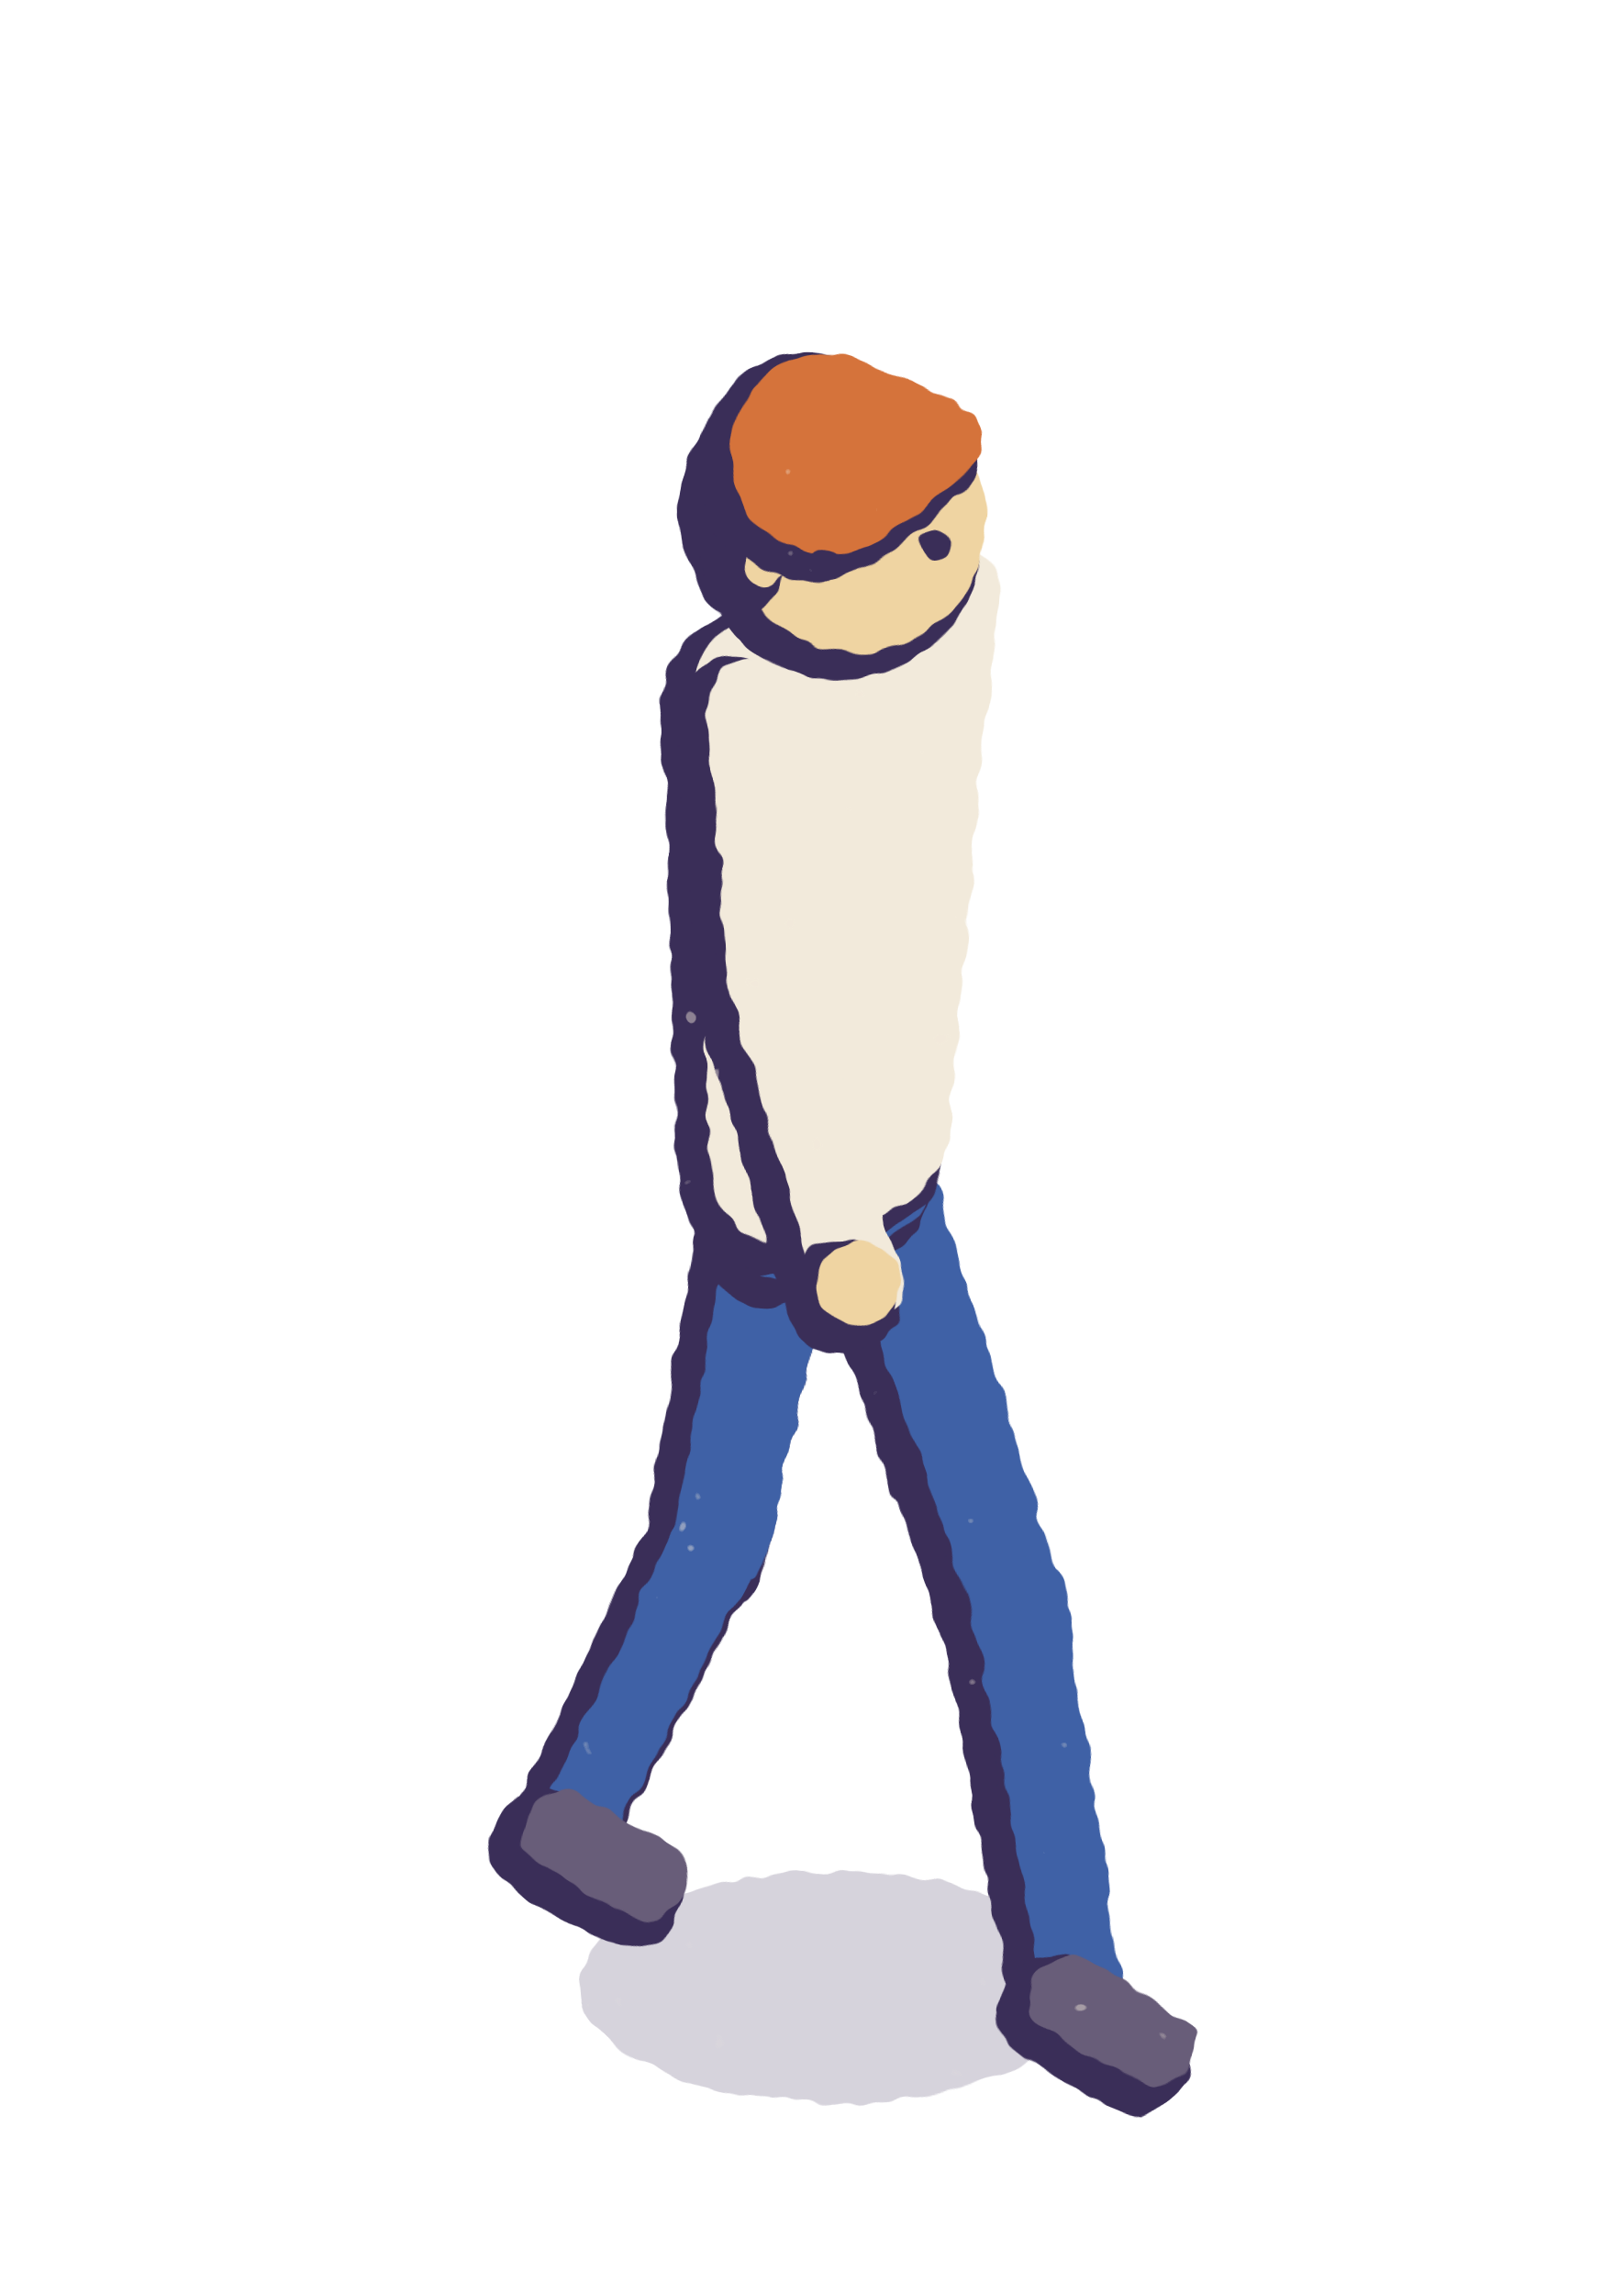
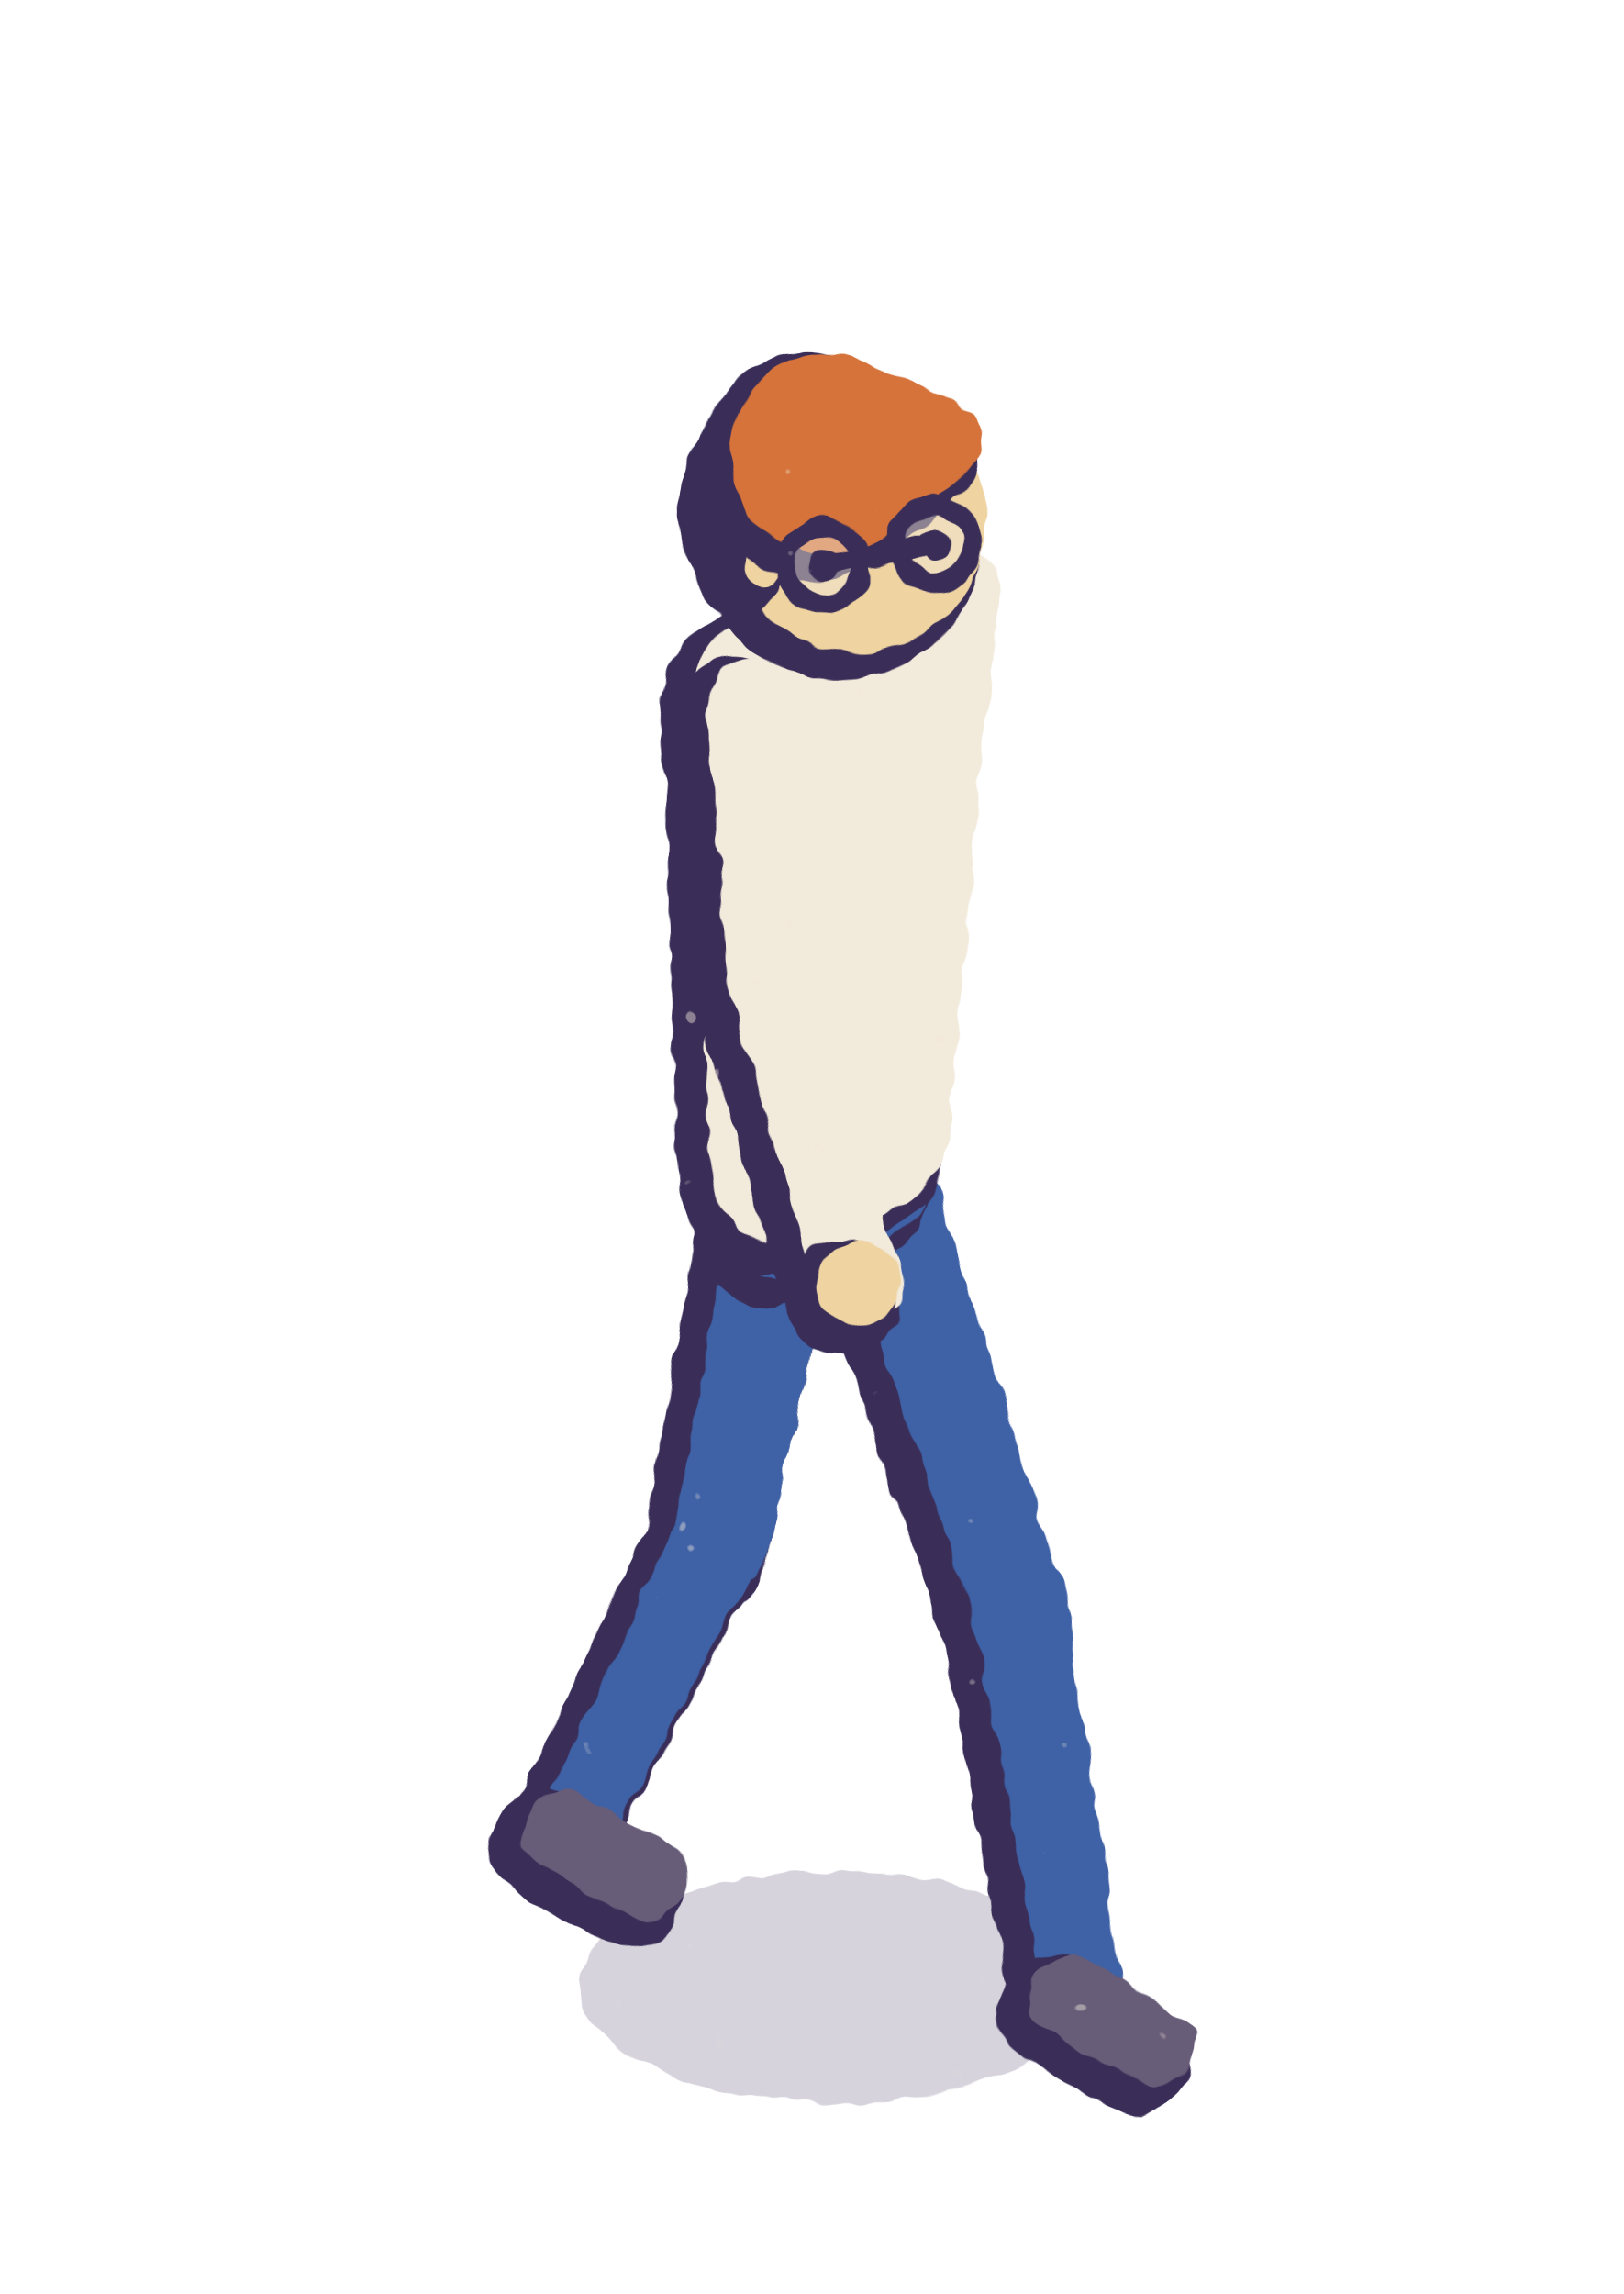
<svg xmlns="http://www.w3.org/2000/svg" width="46" height="65" viewBox="0 0 46 65" data-anchor-x="23" data-anchor-y="56" data-walk-cycle-length="33.73" data-description="Very tall thin man with ginger hair, glasses and a striped shirt">
  <defs>
    <filter id="texture" x="-4%" y="-4%" width="108%" height="108%" color-interpolation-filters="sRGB">
      <feTurbulence type="fractalNoise" baseFrequency="1.1" numOctaves="2" seed="11" result="grain" />
      <feDisplacementMap in="SourceGraphic" in2="grain" scale="0.35" xChannelSelector="R" yChannelSelector="G" result="rough" />
      <feColorMatrix in="grain" type="matrix" values="0 0 0 0 0.949  0 0 0 0 0.918  0 0 0 0 0.859  0 0 0 -30 6.0" result="specks" />
      <feComponentTransfer in="specks" result="faintSpecks">
        <feFuncA type="linear" slope="0.45" />
      </feComponentTransfer>
      <feComposite in="faintSpecks" in2="rough" operator="in" result="specksOnInk" />
      <feMerge>
        <feMergeNode in="rough" />
        <feMergeNode in="specksOnInk" />
      </feMerge>
    </filter>
  </defs>
  <g filter="url(#texture)">
    <g transform="translate(23 56)">
      <ellipse cx="0.6" cy="0.3" rx="7.15" ry="3.29" fill="#3a2e58" fill-opacity="0.208" />
      <path d="M0.96 -33.1C1.01 -33.71 1.34 -35.02 1.53 -35.98C1.72 -36.94 1.91 -38.27 2.1 -38.86C2.29 -39.45 2.43 -39.4 2.67 -39.53C2.9 -39.67 3.26 -39.73 3.53 -39.69C3.8 -39.64 4.11 -39.46 4.29 -39.24C4.46 -39.03 4.64 -39.04 4.58 -38.42C4.52 -37.8 4.15 -36.5 3.93 -35.54C3.72 -34.58 3.49 -33.24 3.29 -32.66C3.09 -32.07 2.98 -32.15 2.76 -32.02C2.53 -31.89 2.19 -31.83 1.94 -31.88C1.68 -31.92 1.38 -32.09 1.22 -32.29C1.05 -32.5 0.91 -32.48 0.96 -33.1Z" fill="#3a2e58" stroke="#3a2e58" stroke-width="0.825" stroke-linejoin="round" />
      <path d="M-0.97 -27.14C-0.85 -27.8 -0.31 -29.25 0.02 -30.31C0.36 -31.37 0.77 -32.85 1.03 -33.49C1.29 -34.13 1.34 -34 1.57 -34.13C1.79 -34.26 2.13 -34.32 2.39 -34.28C2.65 -34.23 2.94 -34.06 3.11 -33.86C3.28 -33.66 3.51 -33.74 3.39 -33.08C3.28 -32.42 2.74 -30.96 2.41 -29.9C2.09 -28.84 1.69 -27.36 1.43 -26.72C1.17 -26.08 1.11 -26.2 0.88 -26.07C0.65 -25.93 0.31 -25.87 0.04 -25.92C-0.22 -25.97 -0.52 -26.14 -0.69 -26.34C-0.86 -26.55 -1.09 -26.48 -0.97 -27.14Z" fill="#3a2e58" stroke="#3a2e58" stroke-width="0.825" stroke-linejoin="round" />
      <path d="M0.96 -33.1C1.01 -33.71 1.34 -35.02 1.53 -35.98C1.72 -36.94 1.91 -38.27 2.1 -38.86C2.29 -39.45 2.43 -39.4 2.67 -39.53C2.9 -39.67 3.26 -39.73 3.53 -39.69C3.8 -39.64 4.11 -39.46 4.29 -39.24C4.46 -39.03 4.64 -39.04 4.58 -38.42C4.52 -37.8 4.15 -36.5 3.93 -35.54C3.72 -34.58 3.49 -33.24 3.29 -32.66C3.09 -32.07 2.98 -32.15 2.76 -32.02C2.53 -31.89 2.19 -31.83 1.94 -31.88C1.68 -31.92 1.38 -32.09 1.22 -32.29C1.05 -32.5 0.91 -32.48 0.96 -33.1Z" fill="#f2eadb" transform="translate(0.5 -0.35)" />
      <path d="M-0.97 -27.14C-0.85 -27.8 -0.31 -29.25 0.02 -30.31C0.36 -31.37 0.77 -32.85 1.03 -33.49C1.29 -34.13 1.34 -34 1.57 -34.13C1.79 -34.26 2.13 -34.32 2.39 -34.28C2.65 -34.23 2.94 -34.06 3.11 -33.86C3.28 -33.66 3.51 -33.74 3.39 -33.08C3.28 -32.42 2.74 -30.96 2.41 -29.9C2.09 -28.84 1.69 -27.36 1.43 -26.72C1.17 -26.08 1.11 -26.2 0.88 -26.07C0.65 -25.93 0.31 -25.87 0.04 -25.92C-0.22 -25.97 -0.52 -26.14 -0.69 -26.34C-0.86 -26.55 -1.09 -26.48 -0.97 -27.14Z" fill="#f2eadb" transform="translate(0.5 -0.35)" />
      <path d="M-0.89 -27.18C-0.89 -27.44 -0.78 -27.75 -0.62 -27.94C-0.45 -28.13 -0.17 -28.3 0.08 -28.34C0.33 -28.39 0.66 -28.33 0.88 -28.2C1.1 -28.08 1.31 -27.82 1.4 -27.58C1.48 -27.35 1.48 -27.01 1.4 -26.78C1.31 -26.54 1.1 -26.28 0.88 -26.16C0.66 -26.03 0.34 -25.97 0.09 -26.01C-0.16 -26.06 -0.45 -26.22 -0.61 -26.42C-0.77 -26.61 -0.89 -26.93 -0.89 -27.18Z" fill="#3a2e58" stroke="#3a2e58" stroke-width="0.825" stroke-linejoin="round" />
      <path d="M-0.89 -27.18C-0.89 -27.44 -0.78 -27.75 -0.62 -27.94C-0.45 -28.13 -0.17 -28.3 0.08 -28.34C0.33 -28.39 0.66 -28.33 0.88 -28.2C1.1 -28.08 1.31 -27.82 1.4 -27.58C1.48 -27.35 1.48 -27.01 1.4 -26.78C1.31 -26.54 1.1 -26.28 0.88 -26.16C0.66 -26.03 0.34 -25.97 0.09 -26.01C-0.16 -26.06 -0.45 -26.22 -0.61 -26.42C-0.77 -26.61 -0.89 -26.93 -0.89 -27.18Z" fill="#efd4a2" transform="translate(0.5 -0.35)" />
      <path d="M-0.34 -22.54C-0.47 -23.24 -0.19 -23.29 0.02 -23.54C0.24 -23.8 0.62 -24.01 0.95 -24.07C1.28 -24.13 1.71 -24.05 2 -23.89C2.29 -23.72 2.4 -23.74 2.69 -23.07C2.97 -22.4 3.37 -20.94 3.71 -19.88C4.04 -18.81 4.38 -17.74 4.71 -16.68C5.04 -15.61 5.37 -14.54 5.7 -13.47C6.03 -12.4 6.59 -10.94 6.7 -10.27C6.81 -9.59 6.57 -9.62 6.39 -9.4C6.2 -9.18 5.87 -8.99 5.59 -8.94C5.31 -8.89 4.94 -8.96 4.69 -9.1C4.44 -9.25 4.38 -9.16 4.1 -9.81C3.82 -10.46 3.38 -11.94 3.01 -13C2.65 -14.06 2.28 -15.12 1.91 -16.18C1.54 -17.24 1.16 -18.3 0.78 -19.36C0.41 -20.42 -0.22 -21.85 -0.34 -22.54Z" fill="#3a2e58" stroke="#3a2e58" stroke-width="0.825" stroke-linejoin="round" />
      <path d="M4.02 -10.3C3.99 -10.92 4.16 -10.94 4.34 -11.16C4.53 -11.38 4.86 -11.57 5.15 -11.62C5.43 -11.67 5.81 -11.61 6.06 -11.46C6.31 -11.32 6.49 -11.35 6.66 -10.76C6.82 -10.16 6.93 -8.83 7.07 -7.87C7.21 -6.91 7.34 -5.95 7.48 -4.99C7.61 -4.03 7.75 -3.07 7.89 -2.1C8.02 -1.14 8.27 0.19 8.3 0.79C8.32 1.39 8.19 1.32 8.04 1.51C7.88 1.69 7.61 1.85 7.38 1.89C7.14 1.93 6.83 1.88 6.63 1.76C6.42 1.65 6.31 1.76 6.14 1.19C5.97 0.62 5.77 -0.71 5.6 -1.67C5.42 -2.62 5.24 -3.58 5.07 -4.53C4.89 -5.49 4.73 -6.44 4.55 -7.4C4.38 -8.36 4.06 -9.67 4.02 -10.3Z" fill="#3a2e58" stroke="#3a2e58" stroke-width="0.825" stroke-linejoin="round" />
      <path d="M-0.34 -22.54C-0.47 -23.24 -0.19 -23.29 0.02 -23.54C0.24 -23.8 0.62 -24.01 0.95 -24.07C1.28 -24.13 1.71 -24.05 2 -23.89C2.29 -23.72 2.4 -23.74 2.69 -23.07C2.97 -22.4 3.37 -20.94 3.71 -19.88C4.04 -18.81 4.38 -17.74 4.71 -16.68C5.04 -15.61 5.37 -14.54 5.7 -13.47C6.03 -12.4 6.59 -10.94 6.7 -10.27C6.81 -9.59 6.57 -9.62 6.39 -9.4C6.2 -9.18 5.87 -8.99 5.59 -8.94C5.31 -8.89 4.94 -8.96 4.69 -9.1C4.44 -9.25 4.38 -9.16 4.1 -9.81C3.82 -10.46 3.38 -11.94 3.01 -13C2.65 -14.06 2.28 -15.12 1.91 -16.18C1.54 -17.24 1.16 -18.3 0.78 -19.36C0.41 -20.42 -0.22 -21.85 -0.34 -22.54Z" fill="#3f61a6" transform="translate(0.5 -0.35)" />
      <path d="M4.02 -10.3C3.99 -10.92 4.16 -10.94 4.34 -11.16C4.53 -11.38 4.86 -11.57 5.15 -11.62C5.43 -11.67 5.81 -11.61 6.06 -11.46C6.31 -11.32 6.49 -11.35 6.66 -10.76C6.82 -10.16 6.93 -8.83 7.07 -7.87C7.21 -6.91 7.34 -5.95 7.48 -4.99C7.61 -4.03 7.75 -3.07 7.89 -2.1C8.02 -1.14 8.27 0.19 8.3 0.79C8.32 1.39 8.19 1.32 8.04 1.51C7.88 1.69 7.61 1.85 7.38 1.89C7.14 1.93 6.83 1.88 6.63 1.76C6.42 1.65 6.31 1.76 6.14 1.19C5.97 0.62 5.77 -0.71 5.6 -1.67C5.42 -2.62 5.24 -3.58 5.07 -4.53C4.89 -5.49 4.73 -6.44 4.55 -7.4C4.38 -8.36 4.06 -9.67 4.02 -10.3Z" fill="#3f61a6" transform="translate(0.5 -0.35)" />
      <path d="M5.67 0.98C5.67 0.74 5.78 0.43 5.94 0.24C6.1 0.05 6.37 -0.11 6.62 -0.16C6.86 -0.2 6.81 -0.32 7.39 -0.03C7.97 0.26 9.58 1.19 10.07 1.58C10.56 1.97 10.34 2.07 10.34 2.31C10.34 2.56 10.23 2.86 10.07 3.05C9.91 3.24 9.63 3.4 9.39 3.45C9.15 3.49 9.19 3.6 8.62 3.31C8.05 3.02 6.44 2.1 5.95 1.71C5.46 1.32 5.67 1.23 5.67 0.98Z" fill="#3a2e58" stroke="#3a2e58" stroke-width="0.825" stroke-linejoin="round" />
      <path d="M5.67 0.98C5.67 0.74 5.78 0.43 5.94 0.24C6.1 0.05 6.37 -0.11 6.62 -0.16C6.86 -0.2 6.81 -0.32 7.39 -0.03C7.97 0.26 9.58 1.19 10.07 1.58C10.56 1.97 10.34 2.07 10.34 2.31C10.34 2.56 10.23 2.86 10.07 3.05C9.91 3.24 9.63 3.4 9.39 3.45C9.15 3.49 9.19 3.6 8.62 3.31C8.05 3.02 6.44 2.1 5.95 1.71C5.46 1.32 5.67 1.23 5.67 0.98Z" fill="#685d79" transform="translate(0.5 -0.35)" />
      <path d="M-4.4 -12.04C-4.37 -12.73 -4.02 -14.22 -3.83 -15.3C-3.65 -16.39 -3.46 -17.47 -3.27 -18.56C-3.08 -19.65 -2.9 -21.14 -2.7 -21.82C-2.49 -22.5 -2.3 -22.47 -2.01 -22.64C-1.72 -22.8 -1.29 -22.88 -0.96 -22.83C-0.63 -22.77 -0.25 -22.55 -0.04 -22.3C0.18 -22.04 0.39 -22.01 0.33 -21.3C0.28 -20.6 -0.12 -19.15 -0.35 -18.07C-0.59 -16.99 -0.82 -15.91 -1.06 -14.83C-1.29 -13.75 -1.55 -12.24 -1.76 -11.58C-1.98 -10.92 -2.11 -11.02 -2.36 -10.87C-2.61 -10.73 -2.98 -10.66 -3.27 -10.71C-3.55 -10.76 -3.88 -10.95 -4.07 -11.17C-4.26 -11.4 -4.44 -11.35 -4.4 -12.04Z" fill="#3a2e58" stroke="#3a2e58" stroke-width="0.825" stroke-linejoin="round" />
      <path d="M-8.31 -3.92C-8.14 -4.51 -7.43 -5.83 -6.99 -6.79C-6.55 -7.74 -6.11 -8.7 -5.67 -9.65C-5.23 -10.6 -4.66 -11.9 -4.34 -12.5C-4.02 -13.09 -4 -13.06 -3.75 -13.2C-3.5 -13.34 -3.12 -13.41 -2.84 -13.36C-2.55 -13.3 -2.22 -13.11 -2.04 -12.89C-1.85 -12.67 -1.53 -12.64 -1.72 -12.02C-1.91 -11.4 -2.71 -10.13 -3.2 -9.19C-3.69 -8.25 -4.18 -7.32 -4.67 -6.38C-5.16 -5.44 -5.81 -4.13 -6.14 -3.56C-6.47 -3 -6.42 -3.1 -6.62 -2.99C-6.83 -2.87 -7.14 -2.81 -7.37 -2.85C-7.6 -2.9 -7.87 -3.05 -8.03 -3.23C-8.18 -3.41 -8.49 -3.33 -8.31 -3.92Z" fill="#3a2e58" stroke="#3a2e58" stroke-width="0.825" stroke-linejoin="round" />
      <path d="M-4.4 -12.04C-4.37 -12.73 -4.02 -14.22 -3.83 -15.3C-3.65 -16.39 -3.46 -17.47 -3.27 -18.56C-3.08 -19.65 -2.9 -21.14 -2.7 -21.82C-2.49 -22.5 -2.3 -22.47 -2.01 -22.64C-1.72 -22.8 -1.29 -22.88 -0.96 -22.83C-0.63 -22.77 -0.25 -22.55 -0.04 -22.3C0.18 -22.04 0.39 -22.01 0.33 -21.3C0.28 -20.6 -0.12 -19.15 -0.35 -18.07C-0.59 -16.99 -0.82 -15.91 -1.06 -14.83C-1.29 -13.75 -1.55 -12.24 -1.76 -11.58C-1.98 -10.92 -2.11 -11.02 -2.36 -10.87C-2.61 -10.73 -2.98 -10.66 -3.27 -10.71C-3.55 -10.76 -3.88 -10.95 -4.07 -11.17C-4.26 -11.4 -4.44 -11.35 -4.4 -12.04Z" fill="#3f61a6" transform="translate(0.5 -0.35)" />
      <path d="M-8.31 -3.92C-8.14 -4.51 -7.43 -5.83 -6.99 -6.79C-6.55 -7.74 -6.11 -8.7 -5.67 -9.65C-5.23 -10.6 -4.66 -11.9 -4.34 -12.5C-4.02 -13.09 -4 -13.06 -3.75 -13.2C-3.5 -13.34 -3.12 -13.41 -2.84 -13.36C-2.55 -13.3 -2.22 -13.11 -2.04 -12.89C-1.85 -12.67 -1.53 -12.64 -1.72 -12.02C-1.91 -11.4 -2.71 -10.13 -3.2 -9.19C-3.69 -8.25 -4.18 -7.32 -4.67 -6.38C-5.16 -5.44 -5.81 -4.13 -6.14 -3.56C-6.47 -3 -6.42 -3.1 -6.62 -2.99C-6.83 -2.87 -7.14 -2.81 -7.37 -2.85C-7.6 -2.9 -7.87 -3.05 -8.03 -3.23C-8.18 -3.41 -8.49 -3.33 -8.31 -3.92Z" fill="#3f61a6" transform="translate(0.5 -0.35)" />
      <path d="M-8.68 -3.76C-8.67 -4.01 -8.57 -4.31 -8.41 -4.5C-8.25 -4.68 -7.98 -4.84 -7.73 -4.88C-7.49 -4.93 -7.54 -5.04 -6.96 -4.75C-6.39 -4.45 -4.78 -3.52 -4.29 -3.12C-3.8 -2.73 -4.02 -2.63 -4.02 -2.38C-4.02 -2.14 -4.14 -1.84 -4.29 -1.65C-4.45 -1.46 -4.73 -1.3 -4.98 -1.26C-5.22 -1.21 -5.17 -1.1 -5.75 -1.39C-6.33 -1.69 -7.95 -2.62 -8.44 -3.02C-8.93 -3.41 -8.68 -3.51 -8.68 -3.76Z" fill="#3a2e58" stroke="#3a2e58" stroke-width="0.825" stroke-linejoin="round" />
      <path d="M-8.68 -3.76C-8.67 -4.01 -8.57 -4.31 -8.41 -4.5C-8.25 -4.68 -7.98 -4.84 -7.73 -4.88C-7.49 -4.93 -7.54 -5.04 -6.96 -4.75C-6.39 -4.45 -4.78 -3.52 -4.29 -3.12C-3.8 -2.73 -4.02 -2.63 -4.02 -2.38C-4.02 -2.14 -4.14 -1.84 -4.29 -1.65C-4.45 -1.46 -4.73 -1.3 -4.98 -1.26C-5.22 -1.21 -5.17 -1.1 -5.75 -1.39C-6.33 -1.69 -7.95 -2.62 -8.44 -3.02C-8.93 -3.41 -8.68 -3.51 -8.68 -3.76Z" fill="#685d79" transform="translate(0.5 -0.35)" />
      <path d="M-3.39 -23.73C-3.41 -24.51 -3.41 -24.69 -2.85 -25.21C-2.3 -25.72 -0.79 -26.5 -0.06 -26.81C0.66 -27.12 1 -27.17 1.49 -27.08C1.98 -26.99 2.54 -26.67 2.86 -26.29C3.18 -25.91 3.42 -25.57 3.4 -24.8C3.38 -24.04 2.96 -22.35 2.73 -21.69C2.5 -21.03 2.62 -21.21 2.02 -20.84C1.41 -20.47 -0.24 -19.66 -0.91 -19.46C-1.58 -19.26 -1.7 -19.47 -2 -19.65C-2.31 -19.82 -2.49 -19.81 -2.72 -20.49C-2.95 -21.17 -3.37 -22.94 -3.39 -23.73Z" fill="#3a2e58" stroke="#3a2e58" stroke-width="0.825" stroke-linejoin="round" />
      <path d="M-3.39 -23.73C-3.41 -24.51 -3.41 -24.69 -2.85 -25.21C-2.3 -25.72 -0.79 -26.5 -0.06 -26.81C0.66 -27.12 1 -27.17 1.49 -27.08C1.98 -26.99 2.54 -26.67 2.86 -26.29C3.18 -25.91 3.42 -25.57 3.4 -24.8C3.38 -24.04 2.96 -22.35 2.73 -21.69C2.5 -21.03 2.62 -21.21 2.02 -20.84C1.41 -20.47 -0.24 -19.66 -0.91 -19.46C-1.58 -19.26 -1.7 -19.47 -2 -19.65C-2.31 -19.82 -2.49 -19.81 -2.72 -20.49C-2.95 -21.17 -3.37 -22.94 -3.39 -23.73Z" fill="#3f61a6" transform="translate(0.5 -0.35)" />
      <clipPath id="torso">
        <path d="M-3.83 -36.15C-3.88 -38.5 -3.78 -36.64 -3.7 -36.86C-3.62 -37.08 -3.49 -37.31 -3.34 -37.49C-3.18 -37.67 -3.04 -37.78 -2.78 -37.95C-2.53 -38.13 -2.56 -38.14 -1.8 -38.52C-1.04 -38.9 1.09 -39.92 1.8 -40.25C2.51 -40.57 2.25 -40.45 2.48 -40.49C2.72 -40.53 2.97 -40.53 3.21 -40.49C3.44 -40.45 3.68 -40.36 3.89 -40.25C4.09 -40.13 4.29 -39.96 4.44 -39.78C4.6 -39.6 4.73 -39.37 4.81 -39.15C4.89 -38.93 5.17 -41.01 4.93 -38.44C4.7 -35.86 3.67 -26.3 3.39 -23.71C3.11 -21.12 3.34 -23.15 3.25 -22.89C3.15 -22.63 3 -22.38 2.83 -22.17C2.65 -21.96 2.63 -21.89 2.19 -21.63C1.75 -21.38 0.67 -20.85 0.21 -20.64C-0.25 -20.43 -0.3 -20.4 -0.57 -20.36C-0.84 -20.31 -1.14 -20.31 -1.41 -20.36C-1.68 -20.4 -1.95 -20.5 -2.19 -20.64C-2.43 -20.78 -2.65 -20.97 -2.83 -21.18C-3 -21.39 -3.15 -21.64 -3.25 -21.9C-3.34 -22.16 -3.29 -20.34 -3.39 -22.72C-3.49 -25.09 -3.77 -33.79 -3.83 -36.15Z" />
      </clipPath>
      <g clip-path="url(#torso)">
        <path d="M7 -39.34L-7 -32.34" stroke="#dc5c3e" stroke-width="2" />
        <path d="M7 -35.87L-7 -28.87" stroke="#dc5c3e" stroke-width="2" />
        <path d="M7 -32.41L-7 -25.41" stroke="#dc5c3e" stroke-width="2" />
      </g>
      <path d="M-3.8 -36.17C-3.74 -36.96 -3.65 -37.12 -3.32 -37.51C-2.98 -37.91 -2.39 -38.21 -1.78 -38.54C-1.17 -38.88 -0.36 -39.2 0.35 -39.52C1.06 -39.85 1.89 -40.38 2.48 -40.51C3.07 -40.63 3.49 -40.48 3.88 -40.26C4.27 -40.03 4.69 -39.86 4.8 -39.16C4.9 -38.46 4.61 -37.1 4.51 -36.07C4.42 -35.04 4.33 -34.02 4.23 -32.99C4.14 -31.96 4.04 -30.93 3.95 -29.9C3.86 -28.87 3.76 -27.83 3.67 -26.8C3.58 -25.76 3.53 -24.47 3.39 -23.69C3.26 -22.91 3.36 -22.65 2.83 -22.14C2.31 -21.63 0.92 -20.92 0.22 -20.62C-0.49 -20.31 -0.89 -20.24 -1.4 -20.33C-1.9 -20.42 -2.49 -20.76 -2.82 -21.15C-3.15 -21.55 -3.26 -21.88 -3.38 -22.69C-3.49 -23.51 -3.45 -24.93 -3.49 -26.05C-3.52 -27.17 -3.56 -28.3 -3.6 -29.42C-3.64 -30.54 -3.68 -31.65 -3.72 -32.78C-3.75 -33.9 -3.87 -35.38 -3.8 -36.17Z" fill="#3a2e58" stroke="#3a2e58" stroke-width="0.825" stroke-linejoin="round" />
      <path d="M-3.8 -36.17C-3.74 -36.96 -3.65 -37.12 -3.32 -37.51C-2.98 -37.91 -2.39 -38.21 -1.78 -38.54C-1.17 -38.88 -0.36 -39.2 0.35 -39.52C1.06 -39.85 1.89 -40.38 2.48 -40.51C3.07 -40.63 3.49 -40.48 3.88 -40.26C4.27 -40.03 4.69 -39.86 4.8 -39.16C4.9 -38.46 4.61 -37.1 4.51 -36.07C4.42 -35.04 4.33 -34.02 4.23 -32.99C4.14 -31.96 4.04 -30.93 3.95 -29.9C3.86 -28.87 3.76 -27.83 3.67 -26.8C3.58 -25.76 3.53 -24.47 3.39 -23.69C3.26 -22.91 3.36 -22.65 2.83 -22.14C2.31 -21.63 0.92 -20.92 0.22 -20.62C-0.49 -20.31 -0.89 -20.24 -1.4 -20.33C-1.9 -20.42 -2.49 -20.76 -2.82 -21.15C-3.15 -21.55 -3.26 -21.88 -3.38 -22.69C-3.49 -23.51 -3.45 -24.93 -3.49 -26.05C-3.52 -27.17 -3.56 -28.3 -3.6 -29.42C-3.64 -30.54 -3.68 -31.65 -3.72 -32.78C-3.75 -33.9 -3.87 -35.38 -3.8 -36.17Z" fill="#f2eadb" transform="translate(0.5 -0.35)" />
      <path d="M-3.45 -35.67C-3.43 -36.27 -3.33 -36.28 -3.15 -36.5C-2.97 -36.71 -2.66 -36.89 -2.39 -36.94C-2.12 -36.99 -1.77 -36.92 -1.53 -36.79C-1.29 -36.65 -1.09 -36.69 -0.97 -36.12C-0.84 -35.54 -0.85 -34.26 -0.79 -33.33C-0.73 -32.4 -0.67 -31.46 -0.61 -30.53C-0.55 -29.59 -0.41 -28.32 -0.43 -27.72C-0.45 -27.13 -0.55 -27.14 -0.71 -26.94C-0.88 -26.74 -1.18 -26.57 -1.43 -26.52C-1.69 -26.48 -2.03 -26.54 -2.25 -26.67C-2.48 -26.8 -2.66 -26.74 -2.79 -27.31C-2.91 -27.88 -2.94 -29.16 -3.01 -30.09C-3.09 -31.02 -3.17 -31.95 -3.24 -32.88C-3.31 -33.81 -3.46 -35.06 -3.45 -35.67Z" fill="#3a2e58" stroke="#3a2e58" stroke-width="0.825" stroke-linejoin="round" />
      <path d="M-2.85 -27.72C-2.94 -28.34 -2.74 -28.3 -2.57 -28.5C-2.4 -28.7 -2.1 -28.87 -1.85 -28.92C-1.59 -28.96 -1.25 -28.9 -1.03 -28.77C-0.8 -28.64 -0.73 -28.74 -0.5 -28.14C-0.26 -27.54 0.08 -26.17 0.37 -25.19C0.66 -24.2 0.94 -23.22 1.23 -22.23C1.52 -21.25 2 -19.91 2.09 -19.28C2.19 -18.66 1.97 -18.69 1.8 -18.49C1.63 -18.28 1.33 -18.11 1.07 -18.07C0.81 -18.02 0.46 -18.08 0.23 -18.22C0 -18.35 -0.08 -18.27 -0.31 -18.87C-0.55 -19.48 -0.88 -20.85 -1.16 -21.84C-1.44 -22.83 -1.73 -23.82 -2.01 -24.8C-2.3 -25.78 -2.76 -27.1 -2.85 -27.72Z" fill="#3a2e58" stroke="#3a2e58" stroke-width="0.825" stroke-linejoin="round" />
      <path d="M-3.45 -35.67C-3.43 -36.27 -3.33 -36.28 -3.15 -36.5C-2.97 -36.71 -2.66 -36.89 -2.39 -36.94C-2.12 -36.99 -1.77 -36.92 -1.53 -36.79C-1.29 -36.65 -1.09 -36.69 -0.97 -36.12C-0.84 -35.54 -0.85 -34.26 -0.79 -33.33C-0.73 -32.4 -0.67 -31.46 -0.61 -30.53C-0.55 -29.59 -0.41 -28.32 -0.43 -27.72C-0.45 -27.13 -0.55 -27.14 -0.71 -26.94C-0.88 -26.74 -1.18 -26.57 -1.43 -26.52C-1.69 -26.48 -2.03 -26.54 -2.25 -26.67C-2.48 -26.8 -2.66 -26.74 -2.79 -27.31C-2.91 -27.88 -2.94 -29.16 -3.01 -30.09C-3.09 -31.02 -3.17 -31.95 -3.24 -32.88C-3.31 -33.81 -3.46 -35.06 -3.45 -35.67Z" fill="#f2eadb" transform="translate(0.5 -0.35)" />
      <path d="M-2.85 -27.72C-2.94 -28.34 -2.74 -28.3 -2.57 -28.5C-2.4 -28.7 -2.1 -28.87 -1.85 -28.92C-1.59 -28.96 -1.25 -28.9 -1.03 -28.77C-0.8 -28.64 -0.73 -28.74 -0.5 -28.14C-0.26 -27.54 0.08 -26.17 0.37 -25.19C0.66 -24.2 0.94 -23.22 1.23 -22.23C1.52 -21.25 2 -19.91 2.09 -19.28C2.19 -18.66 1.97 -18.69 1.8 -18.49C1.63 -18.28 1.33 -18.11 1.07 -18.07C0.81 -18.02 0.46 -18.08 0.23 -18.22C0 -18.35 -0.08 -18.27 -0.31 -18.87C-0.55 -19.48 -0.88 -20.85 -1.16 -21.84C-1.44 -22.83 -1.73 -23.82 -2.01 -24.8C-2.3 -25.78 -2.76 -27.1 -2.85 -27.72Z" fill="#f2eadb" transform="translate(0.5 -0.35)" />
      <path d="M-0.34 -19.28C-0.34 -19.53 -0.23 -19.85 -0.07 -20.04C0.09 -20.23 0.38 -20.4 0.63 -20.45C0.88 -20.49 1.2 -20.43 1.42 -20.31C1.64 -20.18 1.85 -19.93 1.94 -19.69C2.03 -19.45 2.03 -19.12 1.94 -18.88C1.85 -18.64 1.64 -18.39 1.42 -18.26C1.2 -18.14 0.88 -18.08 0.63 -18.12C0.38 -18.17 0.09 -18.33 -0.07 -18.53C-0.23 -18.72 -0.35 -19.03 -0.34 -19.28Z" fill="#3a2e58" stroke="#3a2e58" stroke-width="0.825" stroke-linejoin="round" />
      <path d="M-0.34 -19.28C-0.34 -19.53 -0.23 -19.85 -0.07 -20.04C0.09 -20.23 0.38 -20.4 0.63 -20.45C0.88 -20.49 1.2 -20.43 1.42 -20.31C1.64 -20.18 1.85 -19.93 1.94 -19.69C2.03 -19.45 2.03 -19.12 1.94 -18.88C1.85 -18.64 1.64 -18.39 1.42 -18.26C1.2 -18.14 0.88 -18.08 0.63 -18.12C0.38 -18.17 0.09 -18.33 -0.07 -18.53C-0.23 -18.72 -0.35 -19.03 -0.34 -19.28Z" fill="#efd4a2" transform="translate(0.5 -0.35)" />
      <path d="M-3.38 -41.39C-3.38 -42.16 -3.03 -43.1 -2.54 -43.69C-2.05 -44.28 -1.18 -44.79 -0.42 -44.92C0.33 -45.06 1.32 -44.89 1.99 -44.51C2.65 -44.13 3.29 -43.36 3.56 -42.64C3.82 -41.92 3.82 -40.91 3.56 -40.19C3.3 -39.47 2.66 -38.7 2 -38.31C1.34 -37.93 0.36 -37.75 -0.39 -37.88C-1.14 -38.01 -2.01 -38.51 -2.51 -39.1C-3 -39.68 -3.37 -40.63 -3.38 -41.39Z" fill="#3a2e58" stroke="#3a2e58" stroke-width="0.825" stroke-linejoin="round" />
      <path d="M-3.38 -41.39C-3.38 -42.16 -3.03 -43.1 -2.54 -43.69C-2.05 -44.28 -1.18 -44.79 -0.42 -44.92C0.33 -45.06 1.32 -44.89 1.99 -44.51C2.65 -44.13 3.29 -43.36 3.56 -42.64C3.82 -41.92 3.82 -40.91 3.56 -40.19C3.3 -39.47 2.66 -38.7 2 -38.31C1.34 -37.93 0.36 -37.75 -0.39 -37.88C-1.14 -38.01 -2.01 -38.51 -2.51 -39.1C-3 -39.68 -3.37 -40.63 -3.38 -41.39Z" fill="#d5733b" transform="translate(0.5 -0.35)" />
      <path d="M2.59 -42.19C2.59 -42.32 2.65 -42.47 2.73 -42.56C2.81 -42.66 2.95 -42.74 3.08 -42.76C3.2 -42.78 3.36 -42.75 3.47 -42.69C3.58 -42.62 3.69 -42.5 3.73 -42.38C3.77 -42.26 3.77 -42.09 3.73 -41.98C3.69 -41.86 3.58 -41.73 3.48 -41.67C3.37 -41.61 3.21 -41.58 3.08 -41.6C2.96 -41.62 2.82 -41.7 2.74 -41.8C2.66 -41.89 2.59 -42.06 2.59 -42.19Z" fill="#3a2e58" stroke="#3a2e58" stroke-width="0.825" stroke-linejoin="round" />
      <path d="M2.59 -42.19C2.59 -42.32 2.65 -42.47 2.73 -42.56C2.81 -42.66 2.95 -42.74 3.08 -42.76C3.2 -42.78 3.36 -42.75 3.47 -42.69C3.58 -42.62 3.69 -42.5 3.73 -42.38C3.77 -42.26 3.77 -42.09 3.73 -41.98C3.69 -41.86 3.58 -41.73 3.48 -41.67C3.37 -41.61 3.21 -41.58 3.08 -41.6C2.96 -41.62 2.82 -41.7 2.74 -41.8C2.66 -41.89 2.59 -42.06 2.59 -42.19Z" fill="#efd4a2" transform="translate(0.5 -0.35)" />
      <path d="M-2.85 -40.78C-2.84 -41.55 -2.5 -42.53 -2 -43.13C-1.5 -43.73 -0.61 -44.24 0.15 -44.38C0.92 -44.52 1.93 -44.34 2.61 -43.95C3.28 -43.56 3.94 -42.78 4.21 -42.04C4.48 -41.31 4.48 -40.29 4.22 -39.55C3.95 -38.82 3.29 -38.04 2.62 -37.65C1.94 -37.26 0.93 -37.08 0.16 -37.22C-0.61 -37.35 -1.5 -37.87 -2.01 -38.46C-2.51 -39.06 -2.85 -40 -2.85 -40.78Z" fill="#3a2e58" stroke="#3a2e58" stroke-width="0.825" stroke-linejoin="round" />
      <path d="M-2.85 -40.78C-2.84 -41.55 -2.5 -42.53 -2 -43.13C-1.5 -43.73 -0.61 -44.24 0.15 -44.38C0.92 -44.52 1.93 -44.34 2.61 -43.95C3.28 -43.56 3.94 -42.78 4.21 -42.04C4.48 -41.31 4.48 -40.29 4.22 -39.55C3.95 -38.82 3.29 -38.04 2.62 -37.65C1.94 -37.26 0.93 -37.08 0.16 -37.22C-0.61 -37.35 -1.5 -37.87 -2.01 -38.46C-2.51 -39.06 -2.85 -40 -2.85 -40.78Z" fill="#efd4a2" transform="translate(0.5 -0.35)" />
      <path d="M-2.45 -39.65C-2.45 -39.78 -2.39 -39.93 -2.31 -40.02C-2.23 -40.12 -2.09 -40.2 -1.97 -40.22C-1.85 -40.24 -1.69 -40.21 -1.58 -40.15C-1.47 -40.09 -1.36 -39.96 -1.32 -39.84C-1.28 -39.72 -1.28 -39.56 -1.32 -39.44C-1.37 -39.32 -1.47 -39.2 -1.58 -39.13C-1.69 -39.07 -1.85 -39.04 -1.97 -39.06C-2.1 -39.08 -2.24 -39.16 -2.32 -39.26C-2.4 -39.36 -2.45 -39.52 -2.45 -39.65Z" fill="#3a2e58" stroke="#3a2e58" stroke-width="0.825" stroke-linejoin="round" />
      <path d="M-2.45 -39.65C-2.45 -39.78 -2.39 -39.93 -2.31 -40.02C-2.23 -40.12 -2.09 -40.2 -1.97 -40.22C-1.85 -40.24 -1.69 -40.21 -1.58 -40.15C-1.47 -40.09 -1.36 -39.96 -1.32 -39.84C-1.28 -39.72 -1.28 -39.56 -1.32 -39.44C-1.37 -39.32 -1.47 -39.2 -1.58 -39.13C-1.69 -39.07 -1.85 -39.04 -1.97 -39.06C-2.1 -39.08 -2.24 -39.16 -2.32 -39.26C-2.4 -39.36 -2.45 -39.52 -2.45 -39.65Z" fill="#efd4a2" transform="translate(0.5 -0.35)" />
      <path d="M-2.83 -42.77C-2.83 -43.38 -2.56 -44.14 -2.17 -44.6C-1.77 -45.07 -1.08 -45.47 -0.48 -45.58C0.12 -45.68 0.69 -45.51 1.44 -45.24C2.18 -44.96 3.51 -44.27 3.98 -43.92C4.45 -43.57 4.27 -43.39 4.27 -43.13C4.27 -42.86 4.45 -42.8 3.98 -42.33C3.5 -41.87 2.17 -40.72 1.43 -40.32C0.68 -39.93 0.11 -39.88 -0.49 -39.98C-1.09 -40.09 -1.78 -40.48 -2.17 -40.95C-2.56 -41.41 -2.83 -42.17 -2.83 -42.77Z" fill="#3a2e58" stroke="#3a2e58" stroke-width="0.825" stroke-linejoin="round" />
      <path d="M-2.83 -42.77C-2.83 -43.38 -2.56 -44.14 -2.17 -44.6C-1.77 -45.07 -1.08 -45.47 -0.48 -45.58C0.12 -45.68 0.69 -45.51 1.44 -45.24C2.18 -44.96 3.51 -44.27 3.98 -43.92C4.45 -43.57 4.27 -43.39 4.27 -43.13C4.27 -42.86 4.45 -42.8 3.98 -42.33C3.5 -41.87 2.17 -40.72 1.43 -40.32C0.68 -39.93 0.11 -39.88 -0.49 -39.98C-1.09 -40.09 -1.78 -40.48 -2.17 -40.95C-2.56 -41.41 -2.83 -42.17 -2.83 -42.77Z" fill="#d5733b" transform="translate(0.5 -0.35)" />
      <circle cx="3.48" cy="-40.58" r="0.44" fill="#3a2e58" />
      <circle cx="0.34" cy="-39.98" r="0.44" fill="#3a2e58" />
+       <circle cx="3.48" cy="-40.58" r="1.09" fill="#f2eadb" fill-opacity="0.45" stroke="#3a2e58" stroke-width="0.55" />
+       <circle cx="0.34" cy="-39.98" r="1.09" fill="#f2eadb" fill-opacity="0.45" stroke="#3a2e58" stroke-width="0.55" />
+       <path d="M3.48 -40.58L0.34 -39.98" stroke="#3a2e58" stroke-width="0.55" fill="none" />
+       <circle cx="3.48" cy="-40.58" r="0.44" fill="#3a2e58" />
+       <circle cx="0.34" cy="-39.98" r="0.44" fill="#3a2e58" />
    </g>
  </g>
</svg>
